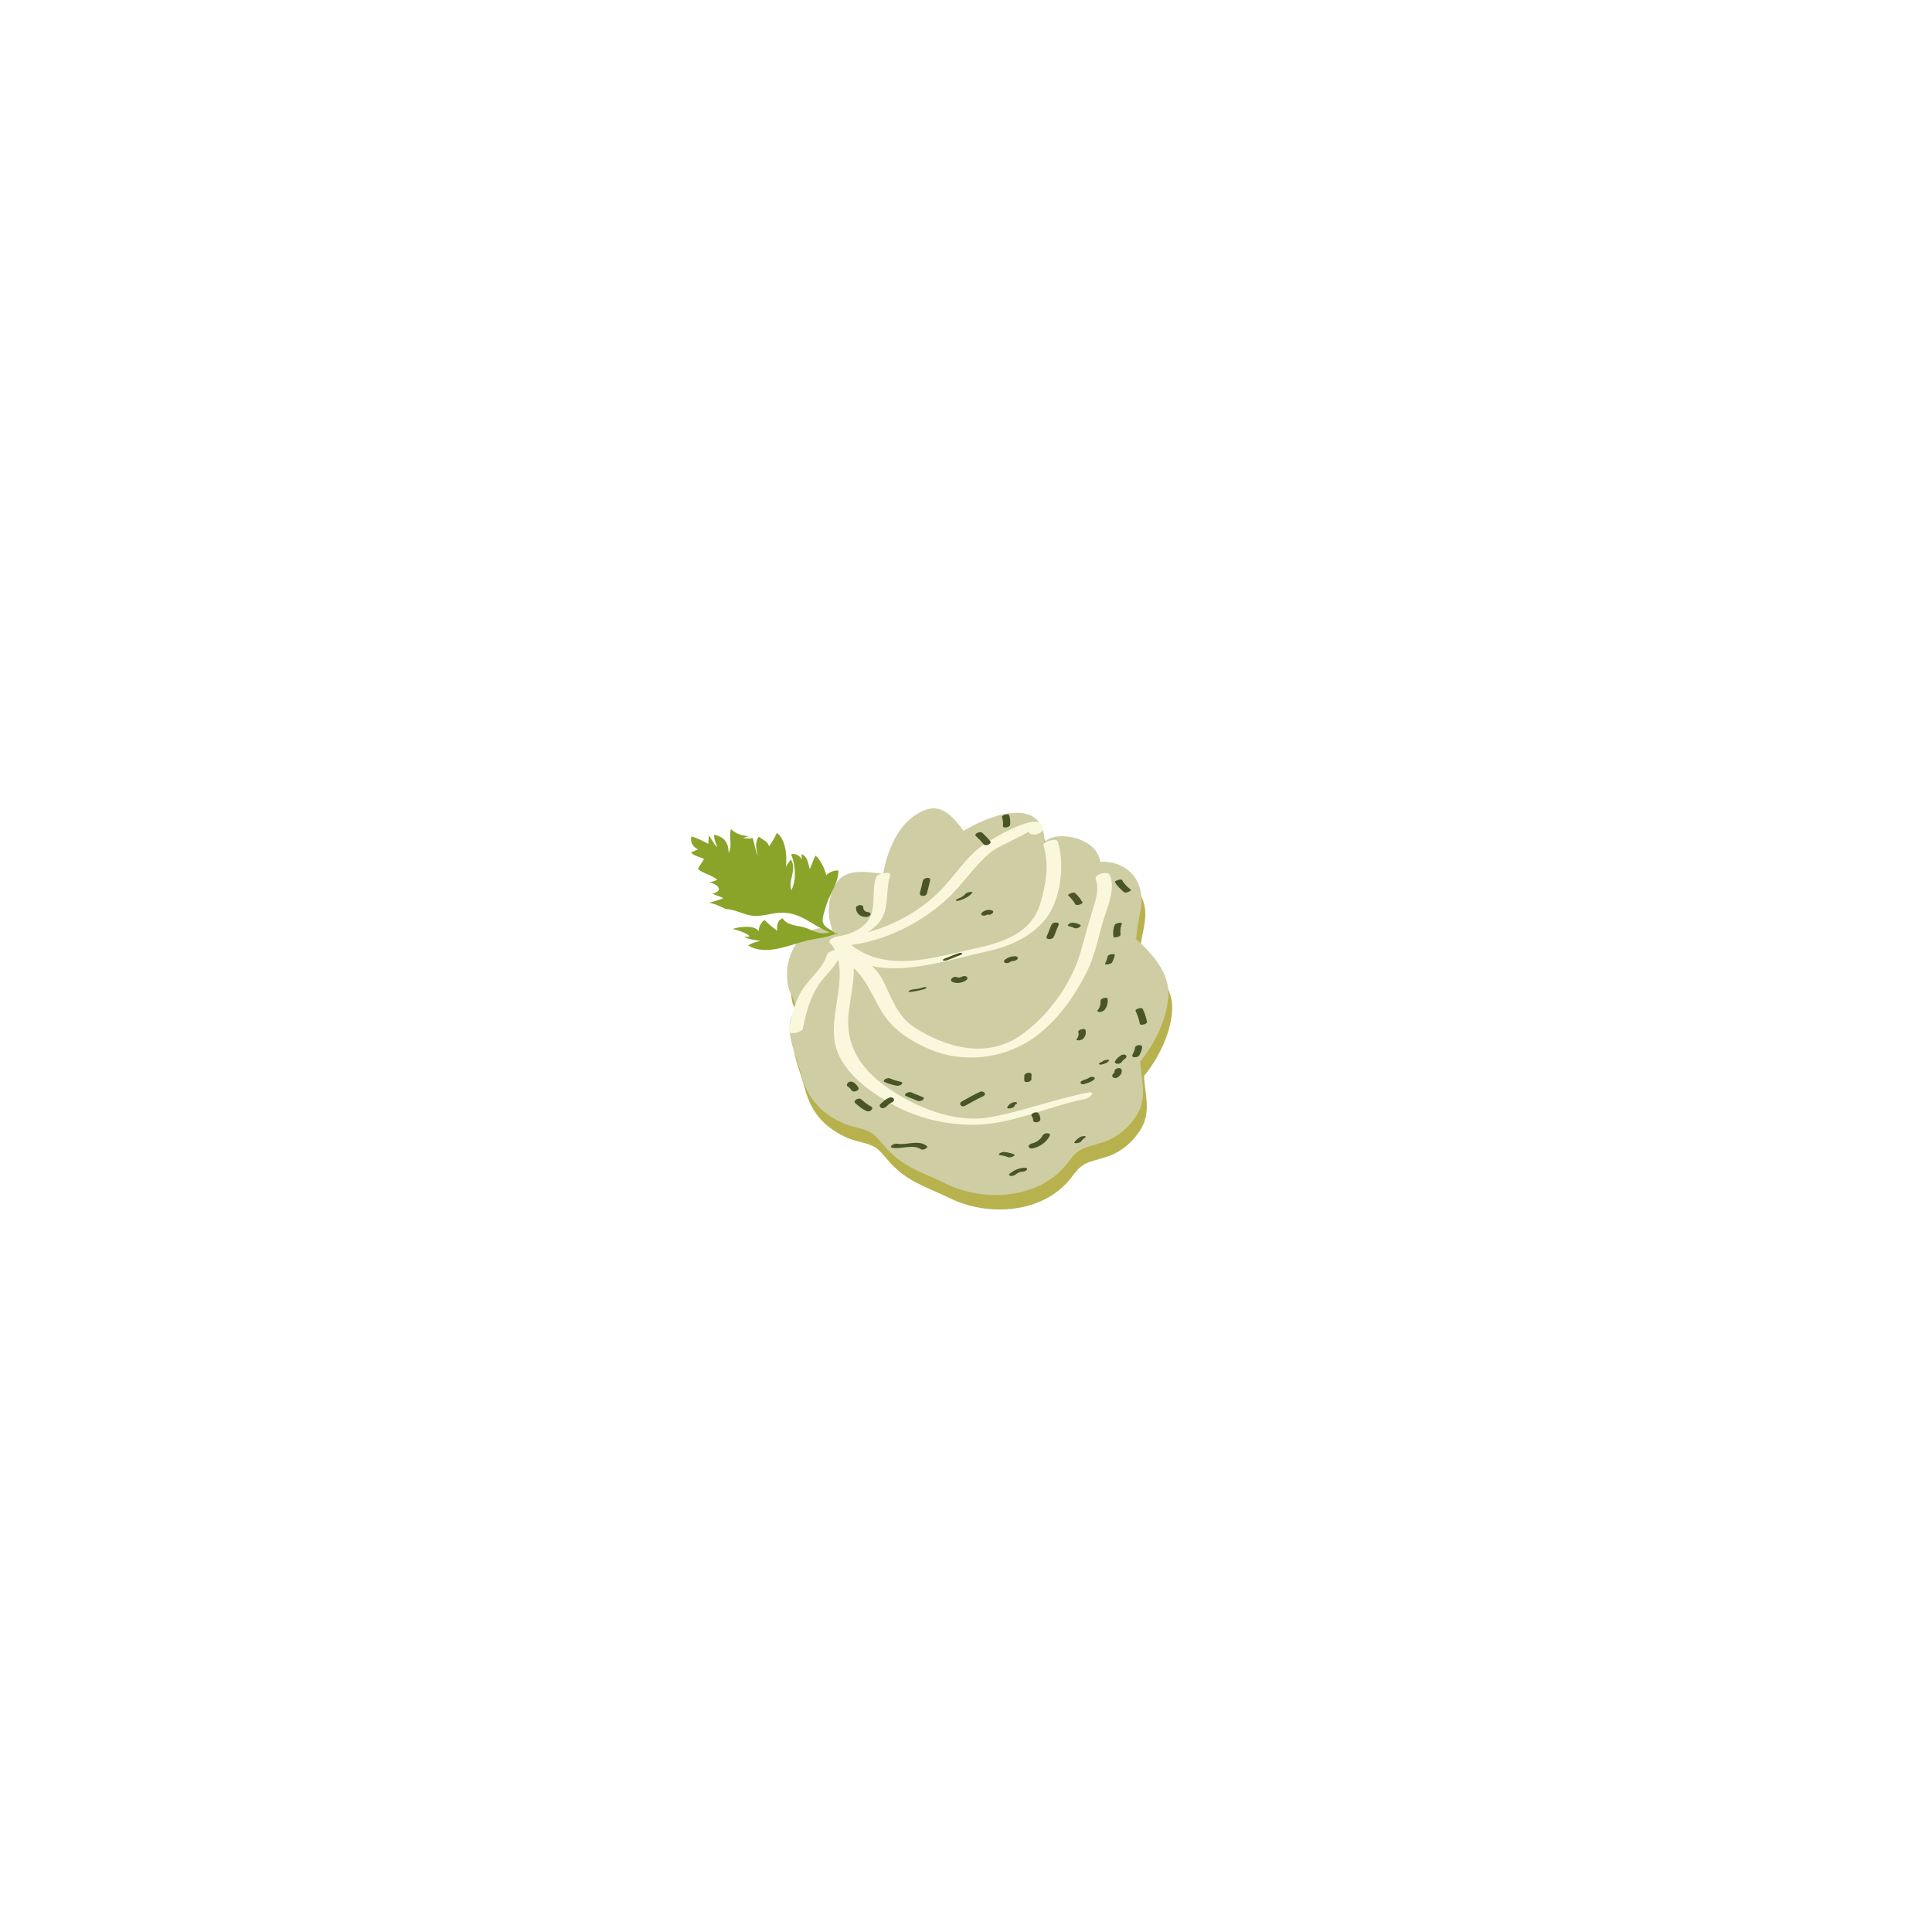
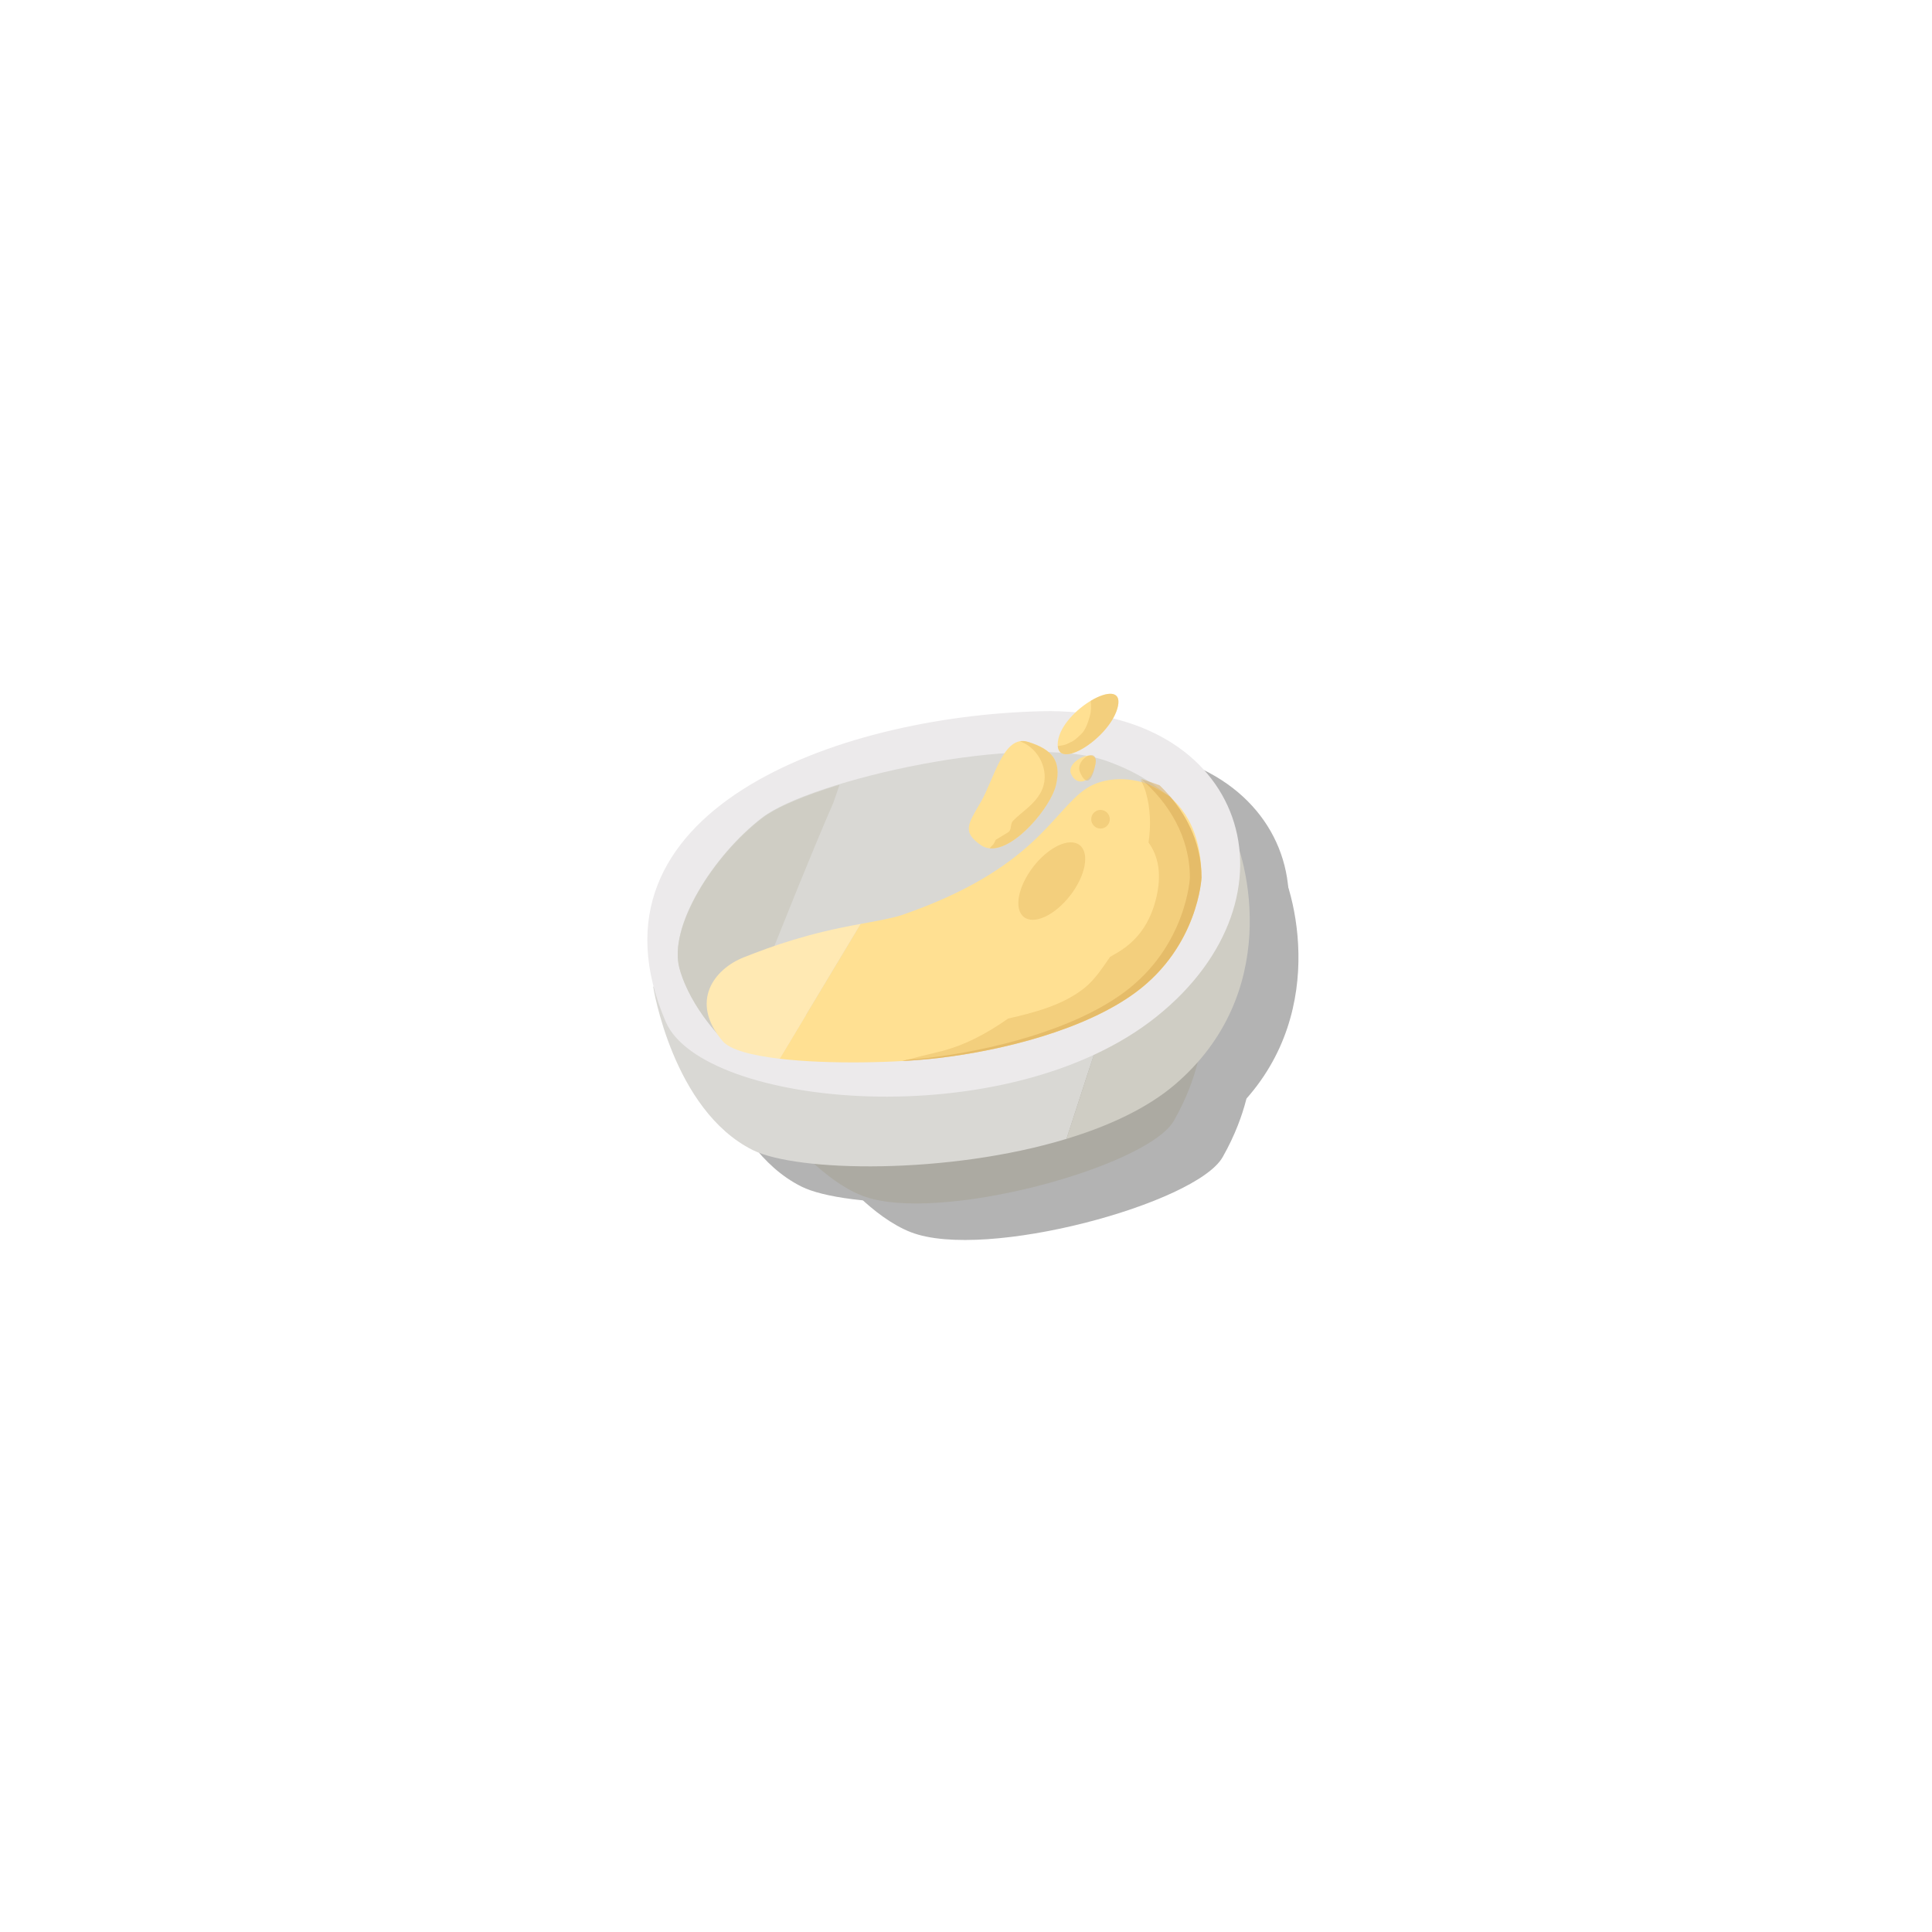
<svg xmlns="http://www.w3.org/2000/svg" version="1.1" id="Ebene_1" x="0px" y="0px" width="450px" height="450px" viewBox="0 0 450 450" enable-background="new 0 0 450 450" xml:space="preserve">
-   <g id="dip">
+   <g>
+     <g opacity="0.3">
+       <path d="M194.969,273.305c0,0,8.168,10.206,17.205,13.705c17.377,6.728,66.484-6.707,72.605-17.495    c5.918-10.426,6.414-18.518,6.414-18.518L194.969,273.305z" />
+       <path d="M236.082,219.944l-72.605,18.37c0,0,4.518,28.72,23.182,38.054c10.303,5.149,45.465,5.787,73.086-2.598l24.209-74.45    C265.793,204.17,236.082,219.944,236.082,219.944z" />
+       <path d="M297.319,199.825c-1.426-2.612-6.6-2.312-13.365-0.505l-24.209,74.45c9.91-3.009,18.857-7.168,25.326-12.712    C309.565,240.062,302.565,209.447,297.319,199.825z" />
+       <path d="M166.391,246.479c8.547,19.942,79.316,26.826,114.307-1.167s20.994-72.314-26.828-71.148    C206.049,175.33,145.397,197.491,166.391,246.479z" />
+       <path d="M291.194,212.946c-0.873-8.748-2.625-20.121-21.869-27.118c-19.244-6.998-69.107,4.375-80.48,13.121    c-11.371,8.748-21.867,25.368-19.244,34.99c2.625,9.625,10.936,17.496,10.936,17.496L291.194,212.946z" />
+       <path d="M183.596,213.82c-18.369,11.373-11.729,27.969-3.936,37.178c1.732,2.045,6.809,3.352,13.281,4.109l33.449-52.701    C214.133,204.576,198.871,204.364,183.596,213.82z" />
+       <path d="M229.959,254.935c14.871-1.749,34.115-6.561,45.928-15.309c14.551-10.779,15.307-26.681,15.307-26.681    c0-22.743-27.992-35.866-35.867-30.618c-7.871,5.25-8.746,13.998-21.867,18.371c-2.211,0.737-4.582,1.267-7.068,1.707    l-33.449,52.701C204.467,256.455,220.44,256.056,229.959,254.935z" />
+       <path d="M228.649,195.013c5.664,3.967,16.182-8.313,17.494-13.997c1.313-5.687-0.875-8.311-6.559-10.06    c-5.688-1.75-7.875,8.747-10.936,13.996C225.586,190.203,224.274,191.951,228.649,195.013z" />
+       <path d="M249.641,178.391c1.313,3.063,4.813,2.187,5.686-2.187C256.203,171.832,248.33,175.33,249.641,178.391z" />
+       <path d="M259.385,181.199c2.879,0.068,5.611,0.887,8.035,3.561c2.127,2.344,4.172,5.4,5.48,8.272    c0.846,1.859,1.146,3.767,1.104,5.803c-0.002,0.551-0.043,1.099-0.105,1.643c6.033,3.363,8.381,8.785,7.006,15.965    c-1.121,5.85-3.875,10.667-9.092,13.824c-0.635,0.384-1.275,0.756-1.922,1.121c-1.844,2.633-3.584,5.403-6.186,7.419    c-5.004,3.878-11.473,5.552-17.547,6.934c-4.975,3.501-10.311,6.388-16.381,7.813c-2.779,0.652-5.547,1.36-8.311,2.087    c3.135-0.175,6.031-0.414,8.492-0.704c14.871-1.749,34.115-6.561,45.928-15.309c14.551-10.779,15.307-26.681,15.307-26.681    C291.194,193.2,270.1,180.715,259.385,181.199z" />
+       <path d="M259.385,181.199c1.945,0.046,3.818,0.451,5.58,1.522c10.721,3.872,23.518,14.845,23.518,30.225    c0,0-0.756,15.901-15.309,26.681c-11.811,8.748-31.057,13.56-45.928,15.309c-1.463,0.173-3.096,0.324-4.828,0.458    c-0.316,0.083-0.635,0.163-0.951,0.246c3.135-0.175,6.031-0.414,8.492-0.704c14.871-1.749,34.115-6.561,45.928-15.309    c14.551-10.779,15.307-26.681,15.307-26.681C291.194,193.2,270.1,180.715,259.385,181.199z" />
+     </g>
+     <path fill="#ACAAA2" d="M183.63,264.802c0,0,8.168,10.206,17.205,13.705c17.378,6.728,66.483-6.707,72.606-17.495   c5.918-10.426,6.414-18.518,6.414-18.518L183.63,264.802z" />
    <g>
-       <g>
-         <path fill="#B8B24E" d="M195.022,220.796c-1.294-3.442-1.584-6.874-0.052-10.4c2.042-5.04,7.087-4.008,11.625-3.48     c0.731-4.44,2.774-9.984,6.626-13.094c5.671-4.213,8.492-1.78,12.104,3.086l0,0c6.276-3.908,19.524-8.59,18.856,3.722l0,0     c-1.09-3.842,12.235-3.676,13.012,3.798l0,0l0,0l-0.104-0.306l0,0c3.438-0.284,7.164,1.35,8.762,4.688     c2.2,4.655-0.24,8.481-0.262,13.023l0,0l0,0l-0.304,0.099l0,0c4.022,3.552,8.239,8.214,7.712,13.767     c-0.434,5.35-3.283,10.988-6.535,14.912l0,0c0.281,4.951,1.977,9.096-1.576,13.623c-1.727,2.412-4.563,4.521-7.498,5.315     c-3.641,1.193-5.051,0.985-7.39,4.104c-6.302,8.957-19.431,9.904-28.599,5.52c-4.229-2.139-9.07-3.574-12.484-6.822     c-1.813-1.422-3.013-3.547-4.824-4.971c-1.911-1.223-4.133-1.33-6.25-2.15c-5.641-2.348-8.854-5.998-10.347-11.557     c-0.891-3.74-3.291-8.496-2.563-12.432c0.106-1.211,1.324-2.619,1.127-3.73c0.109-1.211-1.199-2.631-1.496-4.047     c-0.89-3.738-0.167-7.674,2.17-10.79c1.932-2.316,5.676-4.72,8.188-1.68" />
-       </g>
-       <g>
-         <path fill="#CFCDA4" d="M194.132,217.423c-1.294-3.442-1.581-6.874-0.049-10.4c2.041-5.04,7.084-4.008,11.624-3.481     c0.729-4.438,2.772-9.982,6.629-13.093c5.667-4.214,8.487-1.78,12.099,3.086l0,0c6.278-3.909,19.524-8.591,18.859,3.721l0,0     c-1.091-3.842,12.235-3.676,13.013,3.799l0,0l0,0l-0.104-0.306l0,0c3.437-0.284,7.166,1.349,8.761,4.688     c2.2,4.655-0.24,8.479-0.262,13.021l0,0l0,0l-0.303,0.101l0,0c4.021,3.551,8.24,8.214,7.711,13.767     c-0.434,5.35-3.284,10.988-6.534,14.913l0,0c0.28,4.948,1.976,9.095-1.577,13.624c-1.729,2.41-4.564,4.519-7.498,5.313     c-3.639,1.194-5.053,0.987-7.391,4.104c-6.299,8.957-19.432,9.906-28.597,5.521c-4.229-2.141-9.07-3.576-12.485-6.822     c-1.812-1.422-3.014-3.547-4.825-4.971c-1.911-1.221-4.132-1.332-6.248-2.15c-5.643-2.348-8.857-5.998-10.348-11.559     c-0.892-3.738-3.291-8.496-2.563-12.43c0.105-1.213,1.324-2.62,1.125-3.73c0.109-1.213-1.198-2.631-1.494-4.048     c-0.89-3.737-0.168-7.672,2.168-10.79c1.932-2.314,5.677-4.72,8.185-1.68" />
-       </g>
-       <g>
-         <g>
-           <g>
-             <path fill="#FAF8DC" d="M204.048,204.309c-0.828,2.554-0.363,5.028-0.842,7.67c-0.708,3.905-4.572,5.518-7.995,6.123       c-0.436,0.077-2.394,0.569-1.845,1.338c4.941,6.927-0.057,15.21,1.006,22.873c0.968,6.98,8.056,11.935,13.705,15.031       c5.689,3.119,12.149,4.631,18.606,4.639c8.764,0.012,17.445-4.299,25.955-5.99c1.409-0.28,2.883-1.936,0.557-1.473       c-7.639,1.521-14.967,4.336-22.631,5.705c-8.319,1.485-17.725-2.455-24.333-7.213c-5.921-4.262-9.405-9.74-8.557-17.172       c0.711-6.23,2.796-12.033-1.177-17.604c-0.615,0.446-1.23,0.892-1.845,1.338c3.303-0.584,6.403-1.397,9.01-3.598       c3.981-3.36,2.302-7.879,3.699-12.191C207.644,202.917,204.355,203.36,204.048,204.309L204.048,204.309z" />
-           </g>
-         </g>
-         <g>
-           <g>
-             <path fill="#FAF8DC" d="M193.266,219.635c9.869,10.152,24.453,4.639,36.1,2.09c5.45-1.193,10.563-3.227,14.157-7.665       c3.586-4.427,4.517-12.778,2.861-18.052c-0.285-0.91-3.611,0.042-3.344,0.896c1.41,4.495,0.57,9.193-0.768,13.623       c-2.031,6.726-8.492,8.917-14.686,10.272c-10.4,2.276-22.538,6.542-31.188-2.357       C195.734,217.755,192.616,218.967,193.266,219.635L193.266,219.635z" />
-           </g>
-         </g>
-         <g>
-           <g>
-             <path fill="#FAF8DC" d="M195.063,220.37c9.19-0.28,18.669-4.711,25.428-10.892c3.842-3.514,6.702-8.295,10.862-11.427       c0.967-0.729,8.314-4.141,8.271-4.393c0.247,1.423,3.6,0.584,3.342-0.896c-0.738-4.25-11.843,2.7-13.342,3.638       c-4.268,2.67-7.202,7.62-10.714,11.152c-5.989,6.022-15.042,10.304-23.5,10.563C193.583,218.171,192.776,220.44,195.063,220.37       L195.063,220.37z" />
-           </g>
-         </g>
-         <g>
-           <g>
-             <path fill="#FAF8DC" d="M196.021,223.445c5.103,2.922,6.292,6.868,9.03,11.641c2.427,4.229,5.909,6.676,10.259,8.771       c6.947,3.347,14.917,3.219,21.818,0.01c7.216-3.354,12.821-10.905,16.192-17.877c1.856-3.842,2.561-8.105,3.828-12.149       c0.916-2.922,2.637-6.852,1.414-9.899c-0.513-1.278-3.818-0.29-3.343,0.896c1.007,2.509-0.329,5.755-1.063,8.198       c-0.875,2.917-1.63,5.858-2.483,8.78c-2.176,7.445-7.492,14.76-13.807,19.243c-7.918,5.62-17.49,3.031-24.962-1.814       c-3.95-2.563-5.206-6.896-7.241-10.862c-1.504-2.932-4.213-5.05-7.009-6.651C197.609,221.131,194.558,222.607,196.021,223.445       L196.021,223.445z" />
-           </g>
-         </g>
-         <g>
-           <g>
-             <path fill="#FAF8DC" d="M192.653,222.31c-1.023,3.329-3.928,5.368-5.771,8.213c-1.837,2.836-2.537,6.254-3.199,9.515       c-0.222,1.094,3.12,0.522,3.325-0.485c0.724-3.566,1.566-6.941,3.568-10.033c1.776-2.742,4.402-4.444,5.401-7.693       C196.285,220.826,192.964,221.297,192.653,222.31L192.653,222.31z" />
-           </g>
-         </g>
-       </g>
-       <g>
-         <g>
-           <g>
-             <path fill="#495524" d="M235.229,224.098c0.277-0.19,0.554-0.264,0.888-0.274c0.342-0.01,0.868-0.249,0.933-0.63       c0.067-0.416-0.47-0.478-0.751-0.469c-0.764,0.023-1.521,0.289-2.146,0.722c-0.262,0.181-0.465,0.563-0.113,0.776       C234.389,224.434,234.91,224.318,235.229,224.098L235.229,224.098z" />
-           </g>
-         </g>
-         <g>
-           <g>
-             <path fill="#495524" d="M244.936,215.344c-0.433,0.882-0.69,1.836-1.123,2.718c-0.422,0.86,1.271,0.868,1.6,0.197       c0.434-0.882,0.691-1.836,1.124-2.718C246.957,214.681,245.266,214.673,244.936,215.344L244.936,215.344z" />
-           </g>
-         </g>
-         <g>
-           <g>
-             <path fill="#495524" d="M231.158,212.111c-0.811-0.347-1.59-0.167-2.299,0.329c-0.244,0.17-0.483,0.533-0.125,0.734       c0.35,0.196,0.879,0.083,1.188-0.135c0.222-0.124,0.193-0.144-0.077-0.059c0.385,0.165,0.84,0.096,1.188-0.135       C231.254,212.7,231.544,212.275,231.158,212.111L231.158,212.111z" />
-           </g>
-         </g>
-         <g>
-           <g>
-             <path fill="#495524" d="M212.077,231.037c1.082-0.131,2.135-0.313,3.175-0.646c0.052-0.017,0.75-0.296,0.511-0.427       c-0.285-0.157-0.794,0.033-1.069,0.121c-0.608,0.194-1.243,0.269-1.875,0.345c-0.371,0.045-0.825,0.144-1.123,0.385       C211.405,231.055,211.958,231.051,212.077,231.037L212.077,231.037z" />
-           </g>
-         </g>
-         <g>
-           <g>
-             <path fill="#495524" d="M221.87,228.723c0.959,0.43,2.076,0.215,2.976-0.26c0.294-0.154,0.651-0.521,0.393-0.869       c-0.247-0.33-0.809-0.301-1.137-0.129c-0.433,0.229-0.811,0.326-1.269,0.121C222.126,227.27,220.896,228.285,221.87,228.723       L221.87,228.723z" />
-           </g>
-         </g>
-         <g>
-           <g>
-             <path fill="#495524" d="M220.748,223.602c0.959-0.327,1.872-0.774,2.832-1.099c0.083-0.028,0.751-0.311,0.495-0.486       c-0.276-0.189-0.804-0.005-1.078,0.088c-0.96,0.325-1.872,0.772-2.832,1.099c-0.083,0.029-0.751,0.311-0.495,0.486       C219.945,223.878,220.475,223.694,220.748,223.602L220.748,223.602z" />
-           </g>
-         </g>
-         <g>
-           <g>
-             <path fill="#495524" d="M206.028,252.01c0.88,0.426,1.829,0.653,2.777,0.871c0.387,0.088,0.888-0.056,1.182-0.316       c0.268-0.238,0.182-0.516-0.159-0.594c-0.847-0.193-1.684-0.391-2.47-0.771c-0.357-0.173-0.865-0.038-1.184,0.155       C205.948,251.494,205.668,251.836,206.028,252.01L206.028,252.01z" />
-           </g>
-         </g>
-         <g>
-           <g>
-             <path fill="#495524" d="M210.959,255.264c0.884,0.433,1.838,0.689,2.721,1.125c0.355,0.176,0.867,0.039,1.184-0.154       c0.229-0.141,0.503-0.479,0.146-0.656c-0.883-0.436-1.837-0.694-2.721-1.125c-0.356-0.174-0.866-0.04-1.184,0.154       C210.877,254.746,210.601,255.089,210.959,255.264L210.959,255.264z" />
-           </g>
-         </g>
-         <g>
-           <g>
-             <path fill="#495524" d="M224.812,257.549c1.364-0.771,2.729-1.541,4.151-2.203c1.037-0.479,0.115-1.418-0.748-1.018       c-1.422,0.661-2.788,1.432-4.152,2.203C223.076,257.09,223.971,258.025,224.812,257.549L224.812,257.549z" />
-           </g>
-         </g>
-         <g>
-           <g>
-             <path fill="#495524" d="M257.217,235.273c0.639-0.683,0.867-1.726,0.782-2.635c-0.046-0.48-1.726-0.133-1.672,0.448       c0.071,0.752-0.126,1.638-0.653,2.201c-0.277,0.297,0.236,0.426,0.436,0.424C256.507,235.709,256.941,235.568,257.217,235.273       L257.217,235.273z" />
-           </g>
-         </g>
-         <g>
-           <g>
-             <path fill="#495524" d="M259.648,215.446c-0.398,0.848-0.424,1.795-0.322,2.712c0.045,0.392,1.729,0.05,1.672-0.448       c-0.098-0.868-0.072-1.731,0.307-2.534c0.144-0.304-0.582-0.234-0.684-0.217C260.318,215.007,259.797,215.132,259.648,215.446       L259.648,215.446z" />
-           </g>
-         </g>
-         <g>
-           <g>
-             <path fill="#495524" d="M258.002,222.716c-0.102,0.62-0.333,1.155-0.615,1.711c-0.142,0.28,0.592,0.189,0.674,0.175       c0.289-0.05,0.826-0.166,0.978-0.463c0.282-0.556,0.515-1.092,0.614-1.711C259.721,222.008,258.07,222.304,258.002,222.716       L258.002,222.716z" />
-           </g>
-         </g>
-         <g>
-           <g>
-             <path fill="#495524" d="M248.82,208.583c0.664,0.594,1.21,1.291,1.658,2.061c0.26,0.444,1.832-0.172,1.672-0.448       c-0.477-0.815-1.055-1.568-1.76-2.198C250.039,207.683,248.521,208.317,248.82,208.583L248.82,208.583z" />
-           </g>
-         </g>
-         <g>
-           <g>
-             <path fill="#495524" d="M249.239,215.805c0.349,0.017,0.669,0.199,0.976,0.352c0.342,0.171,0.875,0.009,1.18-0.168       c0.226-0.131,0.506-0.434,0.158-0.607c-0.535-0.268-1.045-0.438-1.648-0.467c-0.363-0.018-0.879,0.141-1.105,0.444       C248.555,215.683,249.004,215.793,249.239,215.805L249.239,215.805z" />
-           </g>
-         </g>
-         <g>
-           <g>
-             <path fill="#495524" d="M223.732,209.648c1.02-0.344,1.973-0.832,2.7-1.642c0.24-0.267-0.213-0.26-0.387-0.243       c-0.329,0.032-0.884,0.127-1.12,0.391c-0.497,0.554-1.056,0.919-1.759,1.156c-0.061,0.021-0.752,0.3-0.506,0.447       C222.939,209.925,223.46,209.739,223.732,209.648L223.732,209.648z" />
-           </g>
-         </g>
-         <g>
-           <g>
-             <path fill="#495524" d="M214.949,205.158c-0.211,0.922-0.425,1.842-0.676,2.754c-0.265,0.961,1.397,0.995,1.608,0.229       c0.283-1.024,0.53-2.056,0.767-3.091C216.845,204.19,215.129,204.374,214.949,205.158L214.949,205.158z" />
-           </g>
-         </g>
-         <g>
-           <g>
-             <path fill="#495524" d="M227.293,194.714c0.629,0.624,1.273,1.219,1.811,1.926c0.422,0.553,2.023-0.071,1.539-0.709       c-0.539-0.707-1.184-1.302-1.811-1.926C228.336,193.513,226.751,194.174,227.293,194.714L227.293,194.714z" />
-           </g>
-         </g>
-         <g>
-           <g>
-             <path fill="#495524" d="M233.408,190.372c0.199,0.653,0.279,1.327,0.195,2.007c-0.076,0.637,1.604,0.319,1.668-0.222       c0.093-0.752,0.028-1.508-0.191-2.234C234.91,189.363,233.244,189.829,233.408,190.372L233.408,190.372z" />
-           </g>
-         </g>
-         <g>
-           <g>
-             <path fill="#495524" d="M199.377,211.469c0.035,1.307,0.968,2.063,2.248,2.104c0.394,0.013,0.89-0.116,1.094-0.491       c0.191-0.35-0.163-0.613-0.488-0.624c-0.681-0.022-1.149-0.441-1.168-1.148C201.041,210.493,199.359,210.801,199.377,211.469       L199.377,211.469z" />
-           </g>
-         </g>
-         <g>
-           <g>
-             <path fill="#495524" d="M264.492,235.445c0.471,0.973,0.8,1.973,0.997,3.033c0.085,0.457,1.767,0.061,1.672-0.447       c-0.197-1.063-0.526-2.063-0.997-3.033C265.926,234.508,264.309,235.066,264.492,235.445L264.492,235.445z" />
-           </g>
-         </g>
-         <g>
-           <g>
-             <path fill="#495524" d="M260.994,245.861c-0.488,0.365-0.951,0.74-1.26,1.275c-0.209,0.362,0.18,0.62,0.494,0.651       c0.405,0.039,0.883-0.134,1.094-0.498c0.181-0.313,0.479-0.521,0.764-0.731c0.264-0.197,0.457-0.586,0.104-0.813       C261.844,245.525,261.307,245.627,260.994,245.861L260.994,245.861z" />
-           </g>
-         </g>
-         <g>
-           <g>
-             <path fill="#495524" d="M259.582,249.659c0.033,0.159-0.133,0.282-0.239,0.368c-0.288,0.233-0.421,0.664-0.075,0.918       c0.344,0.253,0.885,0.17,1.202-0.088c0.505-0.409,0.929-0.963,0.784-1.646C261.078,248.387,259.404,248.824,259.582,249.659       L259.582,249.659z" />
-           </g>
-         </g>
-         <g>
-           <g>
-             <path fill="#495524" d="M264.346,244.08c-0.035,0.566-0.313,1.064-0.566,1.561c-0.414,0.821,1.277,0.771,1.589,0.154       c0.295-0.583,0.625-1.199,0.665-1.861C266.084,243.104,264.389,243.373,264.346,244.08L264.346,244.08z" />
-           </g>
-         </g>
-         <g>
-           <g>
-             <path fill="#495524" d="M253.619,251.045c-0.365,0.254-0.79,0.387-1.211,0.523c-0.254,0.084-0.814,0.305-0.715,0.679       c0.096,0.354,0.703,0.312,0.957,0.229c0.699-0.229,1.414-0.451,2.022-0.875c0.229-0.16,0.497-0.51,0.134-0.701       C254.461,250.719,253.928,250.831,253.619,251.045L253.619,251.045z" />
-           </g>
-         </g>
-         <g>
-           <g>
-             <path fill="#495524" d="M256.672,247.342c-0.061-0.017-0.119-0.002-0.176,0.044c-0.096,0.031-0.75,0.317-0.491,0.503       c0.276,0.199,0.804,0.014,1.081-0.078c0.473-0.154,0.941-0.338,1.238-0.752c0.188-0.262-0.625-0.199-0.678-0.188       C257.305,246.928,256.885,247.045,256.672,247.342L256.672,247.342z" />
-           </g>
-         </g>
-         <g>
-           <g>
-             <path fill="#495524" d="M238.575,250.672c0.063,0.331-0.067,0.668-0.002,1.01c0.134,0.705,1.81,0.281,1.672-0.447       c-0.063-0.332,0.067-0.668,0.002-1.01C240.109,249.52,238.434,249.945,238.575,250.672L238.575,250.672z" />
-           </g>
-         </g>
-         <g>
-           <g>
-             <path fill="#495524" d="M235.744,256.85c-0.57,0.226-0.861,0.545-1.135,1.082c-0.156,0.308,0.59,0.248,0.688,0.232       c0.319-0.051,0.807-0.18,0.969-0.497c0.061-0.118,0.332-0.422,0.088-0.325c0.117-0.047,0.744-0.331,0.479-0.547       C236.566,256.581,236.016,256.743,235.744,256.85L235.744,256.85z" />
-           </g>
-         </g>
-         <g>
-           <g>
-             <path fill="#495524" d="M251.311,265.014c-0.418,0.312-0.818,0.629-1.086,1.086c-0.148,0.258,0.604,0.16,0.666,0.149       c0.293-0.054,0.814-0.162,0.982-0.45c0.229-0.395,0.588-0.652,0.947-0.922c0.315-0.236-0.279-0.27-0.391-0.26       C252.035,264.652,251.628,264.775,251.311,265.014L251.311,265.014z" />
-           </g>
-         </g>
-         <g>
-           <g>
-             <path fill="#495524" d="M240.314,259.989c0.207,0.296,0.319,0.585,0.328,0.948c0.018,0.797,1.694,0.476,1.682-0.168       c-0.012-0.572-0.137-1.004-0.469-1.477C241.479,258.754,239.867,259.352,240.314,259.989L240.314,259.989z" />
-           </g>
-         </g>
-         <g>
-           <g>
-             <path fill="#495524" d="M232.936,269.059c0.601,0.088,1.213,0.185,1.768,0.441c0.333,0.156,0.755,0.053,1.083-0.07       c0.055-0.021,0.787-0.377,0.487-0.518c-0.726-0.338-1.481-0.471-2.268-0.585c-0.378-0.056-0.873,0.104-1.182,0.315       C232.539,268.838,232.626,269.014,232.936,269.059L232.936,269.059z" />
-           </g>
-         </g>
-         <g>
-           <g>
-             <path fill="#495524" d="M240.596,267.467c1.644-0.381,3.086-1.378,3.887-2.878c0.44-0.825-1.256-0.812-1.594-0.178       c-0.549,1.026-1.469,1.679-2.593,1.938c-0.321,0.073-0.791,0.389-0.687,0.781C239.721,267.541,240.273,267.541,240.596,267.467       L240.596,267.467z" />
-           </g>
-         </g>
-         <g>
-           <g>
-             <path fill="#495524" d="M207.83,267.329c2.066,0.412,4.867-0.909,6.651,0.353c0.469,0.33,2.007-0.352,1.323-0.834       c-2.064-1.46-4.701-0.011-6.959-0.461C208.285,266.275,206.867,267.137,207.83,267.329L207.83,267.329z" />
-           </g>
-         </g>
-         <g>
-           <g>
-             <path fill="#495524" d="M236.538,273.574c0.467-0.342,0.938-0.651,1.53-0.662c0.377-0.007,0.871-0.123,1.104-0.451       c0.229-0.318-0.19-0.475-0.446-0.47c-1.35,0.024-2.453,0.546-3.522,1.331c-0.292,0.214-0.169,0.509,0.151,0.568       C235.771,273.97,236.207,273.816,236.538,273.574L236.538,273.574z" />
-           </g>
-         </g>
-         <g>
-           <g>
-             <path fill="#495524" d="M197.467,253.081c0.383,0.218,0.625,0.54,0.883,0.89c0.487,0.657,2.067-0.027,1.523-0.761       c-0.32-0.433-0.656-0.869-1.13-1.14c-0.383-0.219-0.85-0.195-1.203,0.085C197.278,252.363,197.089,252.865,197.467,253.081       L197.467,253.081z" />
-           </g>
-         </g>
-         <g>
-           <g>
-             <path fill="#495524" d="M199.264,257.002c0.75,0.648,1.533,1.271,2.415,1.729c0.386,0.201,0.846,0.166,1.199-0.1       c0.25-0.188,0.471-0.669,0.089-0.867c-0.882-0.457-1.666-1.08-2.415-1.729C199.987,255.549,198.53,256.369,199.264,257.002       L199.264,257.002z" />
-           </g>
-         </g>
-         <g>
-           <g>
-             <path fill="#495524" d="M206.465,257.732c0.306-0.303,0.665-0.711,1.078-0.865c0.338-0.128,0.789-0.398,0.671-0.84       c-0.105-0.392-0.662-0.518-1-0.389c-0.878,0.329-1.504,0.892-2.164,1.543c-0.294,0.289-0.109,0.733,0.233,0.867       C205.714,258.218,206.155,258.039,206.465,257.732L206.465,257.732z" />
-           </g>
-         </g>
-         <g>
-           <g>
-             <path fill="#495524" d="M251.145,240.33c0.17,0.595,0.084,1.158-0.344,1.619c-0.271,0.291,0.23,0.378,0.42,0.371       c0.379-0.014,0.846-0.139,1.111-0.426c0.52-0.56,0.695-1.277,0.482-2.014C252.678,239.406,251.01,239.866,251.145,240.33       L251.145,240.33z" />
-           </g>
-         </g>
-         <g>
-           <g>
-             <path fill="#495524" d="M259.689,205.438c0.504,0.98,1.332,1.681,2.153,2.39c0.332,0.286,1.808-0.362,1.577-0.561       c-0.786-0.678-1.576-1.338-2.061-2.277C261.156,204.593,259.566,205.198,259.689,205.438L259.689,205.438z" />
-           </g>
-         </g>
-       </g>
-       <g>
-         <path fill="#89A428" d="M195.298,217.181c-1.822,1.101-5.255,1.388-7.278,1.885c-4.042,0.989-9.708,3.688-13.737,1.145     c0.812-0.602,1.924-0.798,2.835-1.098c-1.209-0.106-2.627-0.312-3.837-0.925c0.508,0.002,1.011,0.003,1.316-0.095     c-0.803-0.913-2.619-1.326-3.928-1.734c1.516-0.501,5.051-0.986,6.053,0.534c0.004-1.011,0.516-2.018,1.327-2.62     c1.003,1.014,1.909,1.725,3.014,2.538c-0.193-1.11,0.016-2.524,1.229-2.922c1.102,1.823,3.726,1.634,5.44,2.245     c2.114,0.819,3.221,1.634,5.546,1.036c-4.028-1.53-6.539-4.572-11.082-4.594c-2.523-0.013-4.853,1.088-7.173,0.674     c-2.117-0.315-3.828-1.434-6.053-1.543c0.205,0.101,0.205,0.101,0.404,0.201c-1.408-0.711-2.818-1.424-4.233-1.632     c0.911-0.301,2.329-0.596,3.337-1.097c-0.805-0.406-1.711-0.612-2.52-1.021c2.933-0.792,0.921-2.318-0.893-2.73     c0.706,0.104,1.415-0.296,2.021-0.497c-1.409-1.218-3.326-1.428-4.532-2.543c0.41-0.807,1.016-1.511,1.425-2.318     c-1.007-0.508-2.421-0.716-3.022-1.526c0.607-0.199,1.012-0.502,1.62-0.7c-1.211-0.612-1.911-1.726-1.504-3.035     c1.314,0.409,2.521,1.02,3.934,1.733c-0.099-0.808,0.208-1.413,0.008-2.018c0.804,0.912,1.202,2.124,2.104,2.836     c-0.497-1.012-0.794-1.924-0.79-2.933c2.52,0.517,3.321,1.934,3.413,4.257c0.917-1.813-0.084-3.837,0.53-5.551     c1.206,1.116,2.517,1.525,4.233,1.635c-0.507-0.001-0.91,0.3-1.517,0.499c0.808-0.098,1.412,0.208,2.322-0.09     c0.399,1.216,0.593,2.831,1.193,4.146c-0.296-1.415-0.794-2.929,0.223-4.44c1.105,0.813,2.014,1.018,2.41,2.231     c0.815-1.108,1.323-2.113,1.833-3.121c2.011,1.524,2.399,5.261,2.083,7.886c0.305-0.604,0.813-1.105,1.122-1.712     c1.6,2.331-0.736,4.944,0.165,7.17c1.224-2.418,0.936-5.852-0.062-8.38c1.417-0.298,2.623,0.819,2.716,2.134     c-0.402-0.711-0.197-1.112-0.294-1.922c0,0,0,0,0.103-0.2c1.41,0.711,1.404,2.226,1.803,3.44c0.506-1.009,0.815-2.12,1.325-3.125     c1.108,0.812,2.208,3.141,2.503,4.556c0.913-0.803,1.824-1.104,2.834-1.097c0.085,2.826-1.944,5.34-2.768,7.96     c-0.305,1.111-1.123,3.227-0.824,4.137c0.497,1.515,2.213,1.627,3.114,2.841" />
-       </g>
+       <path fill="#D9D8D4" d="M224.743,211.44l-72.606,18.37c0,0,4.52,28.72,23.182,38.054c10.305,5.149,45.465,5.787,73.086-2.598    l24.21-74.45C254.454,195.666,224.743,211.44,224.743,211.44z" />
+       <path fill="#CFCDC4" d="M285.98,191.321c-1.425-2.612-6.6-2.312-13.365-0.505l-24.21,74.45    c9.912-3.009,18.859-7.168,25.327-12.712C298.225,231.558,291.225,200.943,285.98,191.321z" />
    </g>
+     <path fill="#ECEAEB" d="M155.053,237.975c8.547,19.942,79.314,26.826,114.307-1.167c34.99-27.993,20.993-72.314-26.829-71.148   C194.71,166.826,134.059,188.987,155.053,237.975z" />
+     <path fill="#D9D8D4" d="M279.856,204.442c-0.874-8.748-2.625-20.121-21.87-27.118c-19.245-6.998-69.106,4.375-80.479,13.121   c-11.371,8.748-21.867,25.368-19.245,34.99c2.624,9.625,10.936,17.496,10.936,17.496L279.856,204.442z" />
+     <path fill="#CFCDC4" d="M169.197,243.062l1.523-0.53c2.458-5.576,4.944-11.14,7.444-16.698   c5.232-13.011,10.377-26.059,15.957-38.914c0.469-1.38,0.945-2.757,1.424-4.134c-8.137,2.474-14.727,5.242-18.039,7.79   c-11.371,8.748-21.867,25.368-19.245,34.99C160.885,235.191,169.197,243.062,169.197,243.062z" />
+     <path fill="#FFE9B3" d="M173.231,222.982c-6.893,2.729-12.702,10.303-4.909,19.512c1.731,2.045,6.809,3.352,13.28,4.109   l18.874-31.404C188.217,217.369,179.979,220.31,173.231,222.982z" />
+     <path fill="#FFE092" d="M218.619,246.431c14.872-1.749,34.117-6.561,45.929-15.309c14.552-10.779,15.308-26.681,15.308-26.681   c0-22.743-18.958-26.037-26.832-20.789c-7.873,5.25-11.918,18.753-42.895,29.454c-2.205,0.762-7.169,1.651-9.653,2.092   l-18.874,31.404C193.129,247.951,209.102,247.552,218.619,246.431z" />
+     <path fill="#FFE092" d="M228.462,196.844c5.665,3.967,16.182-8.313,17.494-13.997c1.313-5.687-0.874-8.311-6.559-10.06   c-5.688-1.75-7.875,8.747-10.936,13.996C225.4,192.033,224.086,193.781,228.462,196.844z" />
+     <path fill="#FFE092" d="M249.455,180.221c1.313,3.063,4.812,2.187,5.686-2.187C256.017,173.662,248.144,177.16,249.455,180.221z" />
+     <path fill="#FFE092" d="M246.395,172.787c-0.875,7.435,12.411-0.93,13.997-8.311C261.977,157.095,247.269,165.35,246.395,172.787z" />
+     <path opacity="0.5" fill="#E8BD67" d="M265.636,181.59c0.505,0.868,0.935,1.859,1.267,3.002c1.043,3.584,1.21,7.643,0.614,11.646   c2.251,3.102,2.945,7.026,2.05,11.701c-1.121,5.85-3.875,10.667-9.092,13.824c-0.635,0.384-1.275,0.756-1.922,1.121   c-1.844,2.633-3.584,5.403-6.186,7.419c-5.004,3.878-11.473,5.552-17.547,6.934c-4.975,3.501-10.311,6.388-16.381,7.813   c-2.781,0.652-5.547,1.36-8.311,2.087c3.135-0.175,6.031-0.414,8.49-0.704c14.872-1.749,34.117-6.561,45.929-15.309   c14.552-10.779,15.308-26.681,15.308-26.681c0-7.425-2.986-13.816-7.277-18.884C270.27,184.228,267.948,182.918,265.636,181.59z" />
+     <path opacity="0.5" fill="#D8A955" d="M270.11,182.918c-1.43-0.535-2.872-1.031-4.324-1.484   c6.363,5.512,11.358,13.399,11.358,23.009c0,0-0.756,15.901-15.308,26.681c-11.812,8.748-31.057,13.56-45.928,15.309   c-1.464,0.173-3.096,0.324-4.828,0.458c-0.316,0.083-0.635,0.163-0.951,0.246c3.135-0.175,6.031-0.414,8.49-0.704   c14.872-1.749,34.117-6.561,45.929-15.309c14.552-10.779,15.308-26.681,15.308-26.681   C279.856,195.664,275.683,188.325,270.11,182.918z" />
+     <path opacity="0.5" fill="#E8BD67" d="M239.398,172.787c-0.65-0.2-1.253-0.233-1.818-0.14c0.318,0.131,0.636,0.271,0.951,0.434   c4.007,2.058,6.122,7.333,3.897,11.455c-1.597,2.958-4.475,4.592-6.439,6.608c-0.815,0.837-0.212,2.085-1.197,2.726   c-0.261,0.17-2.754,1.664-2.872,1.741c-0.604,1.303-0.376,0.795-1.349,1.892c-0.024,0.029-0.053,0.053-0.078,0.08   c5.841,0.594,14.295-9.678,15.464-14.736C247.269,177.16,245.082,174.536,239.398,172.787z" />
+     <path opacity="0.5" fill="#E8BD67" d="M251.561,179.87c1.313,3.063,2.706,2.538,3.58-1.835   C256.017,173.662,250.25,176.808,251.561,179.87z" />
+     <path opacity="0.5" fill="#E8BD67" d="M254.057,163.232c0.139,1.235,0.113,2.474-0.256,3.718c-0.41,1.386-0.928,3.067-2.031,4.096   c-1.494,1.395-1.517,1.444-3.35,2.283c-0.637,0.291-1.359,0.319-2.045,0.441c0.447,5.611,12.51-2.28,14.017-9.294   C261.203,160.698,257.742,161.022,254.057,163.232z" />
+     <ellipse transform="matrix(-0.7909 -0.612 0.612 -0.7909 313.1451 517.4662)" opacity="0.5" fill="#E8BD67" cx="244.991" cy="205.226" rx="5.449" ry="10.598" />
+     <ellipse opacity="0.5" fill="#E8BD67" cx="256.33" cy="190.816" rx="2.163" ry="2.17" />
  </g>
</svg>
